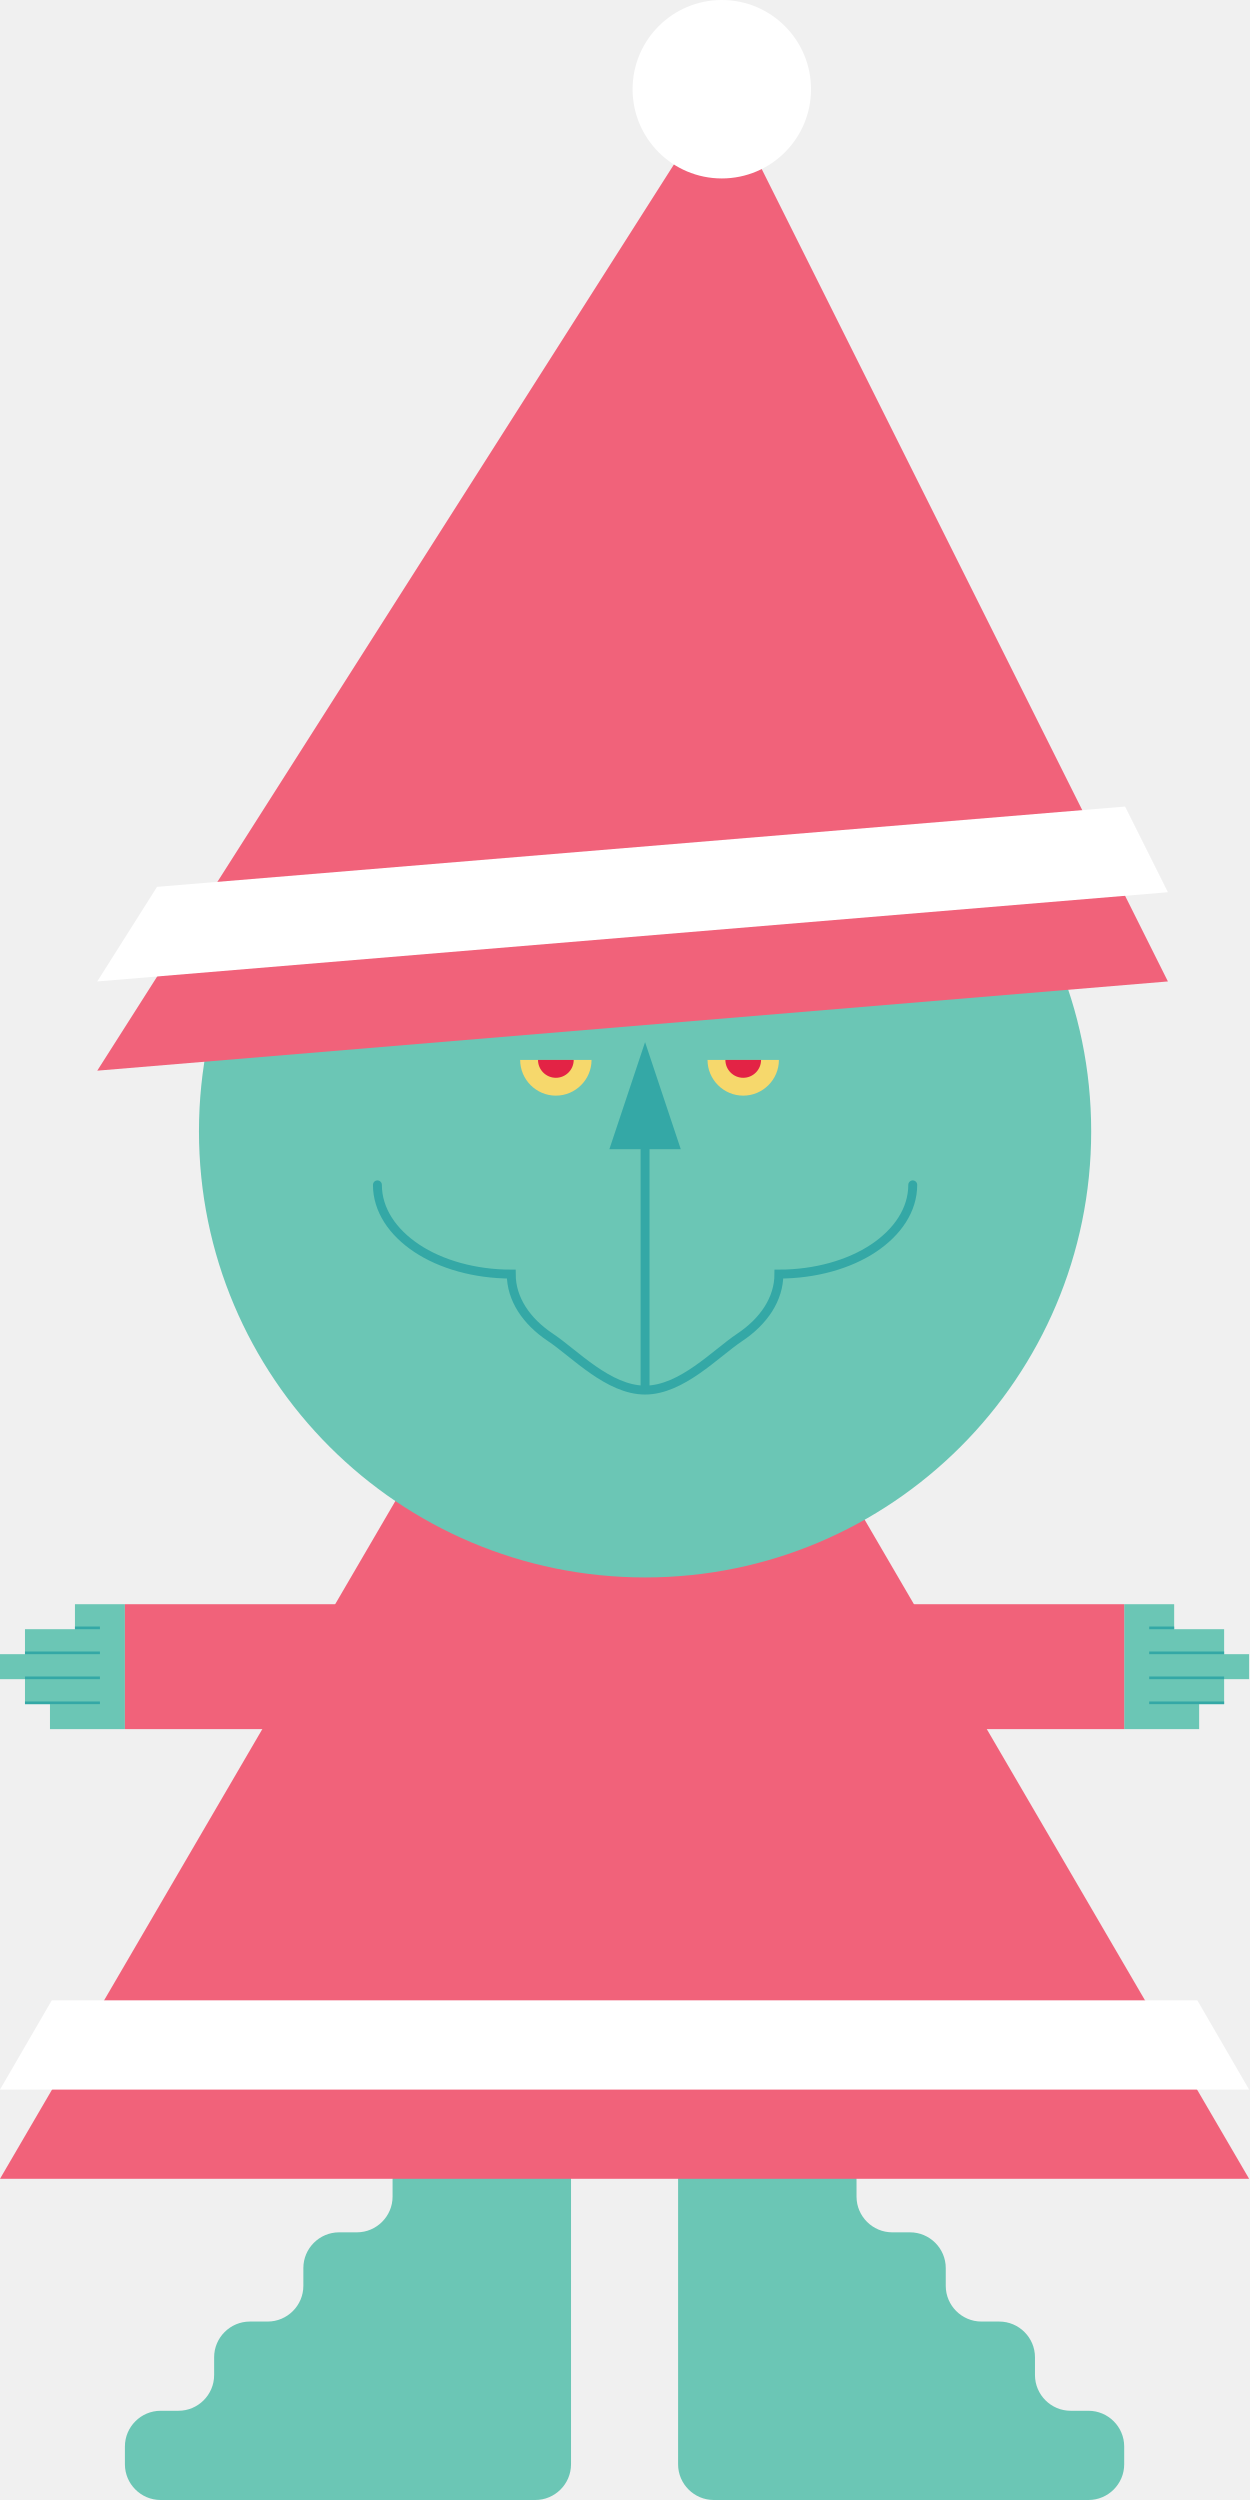
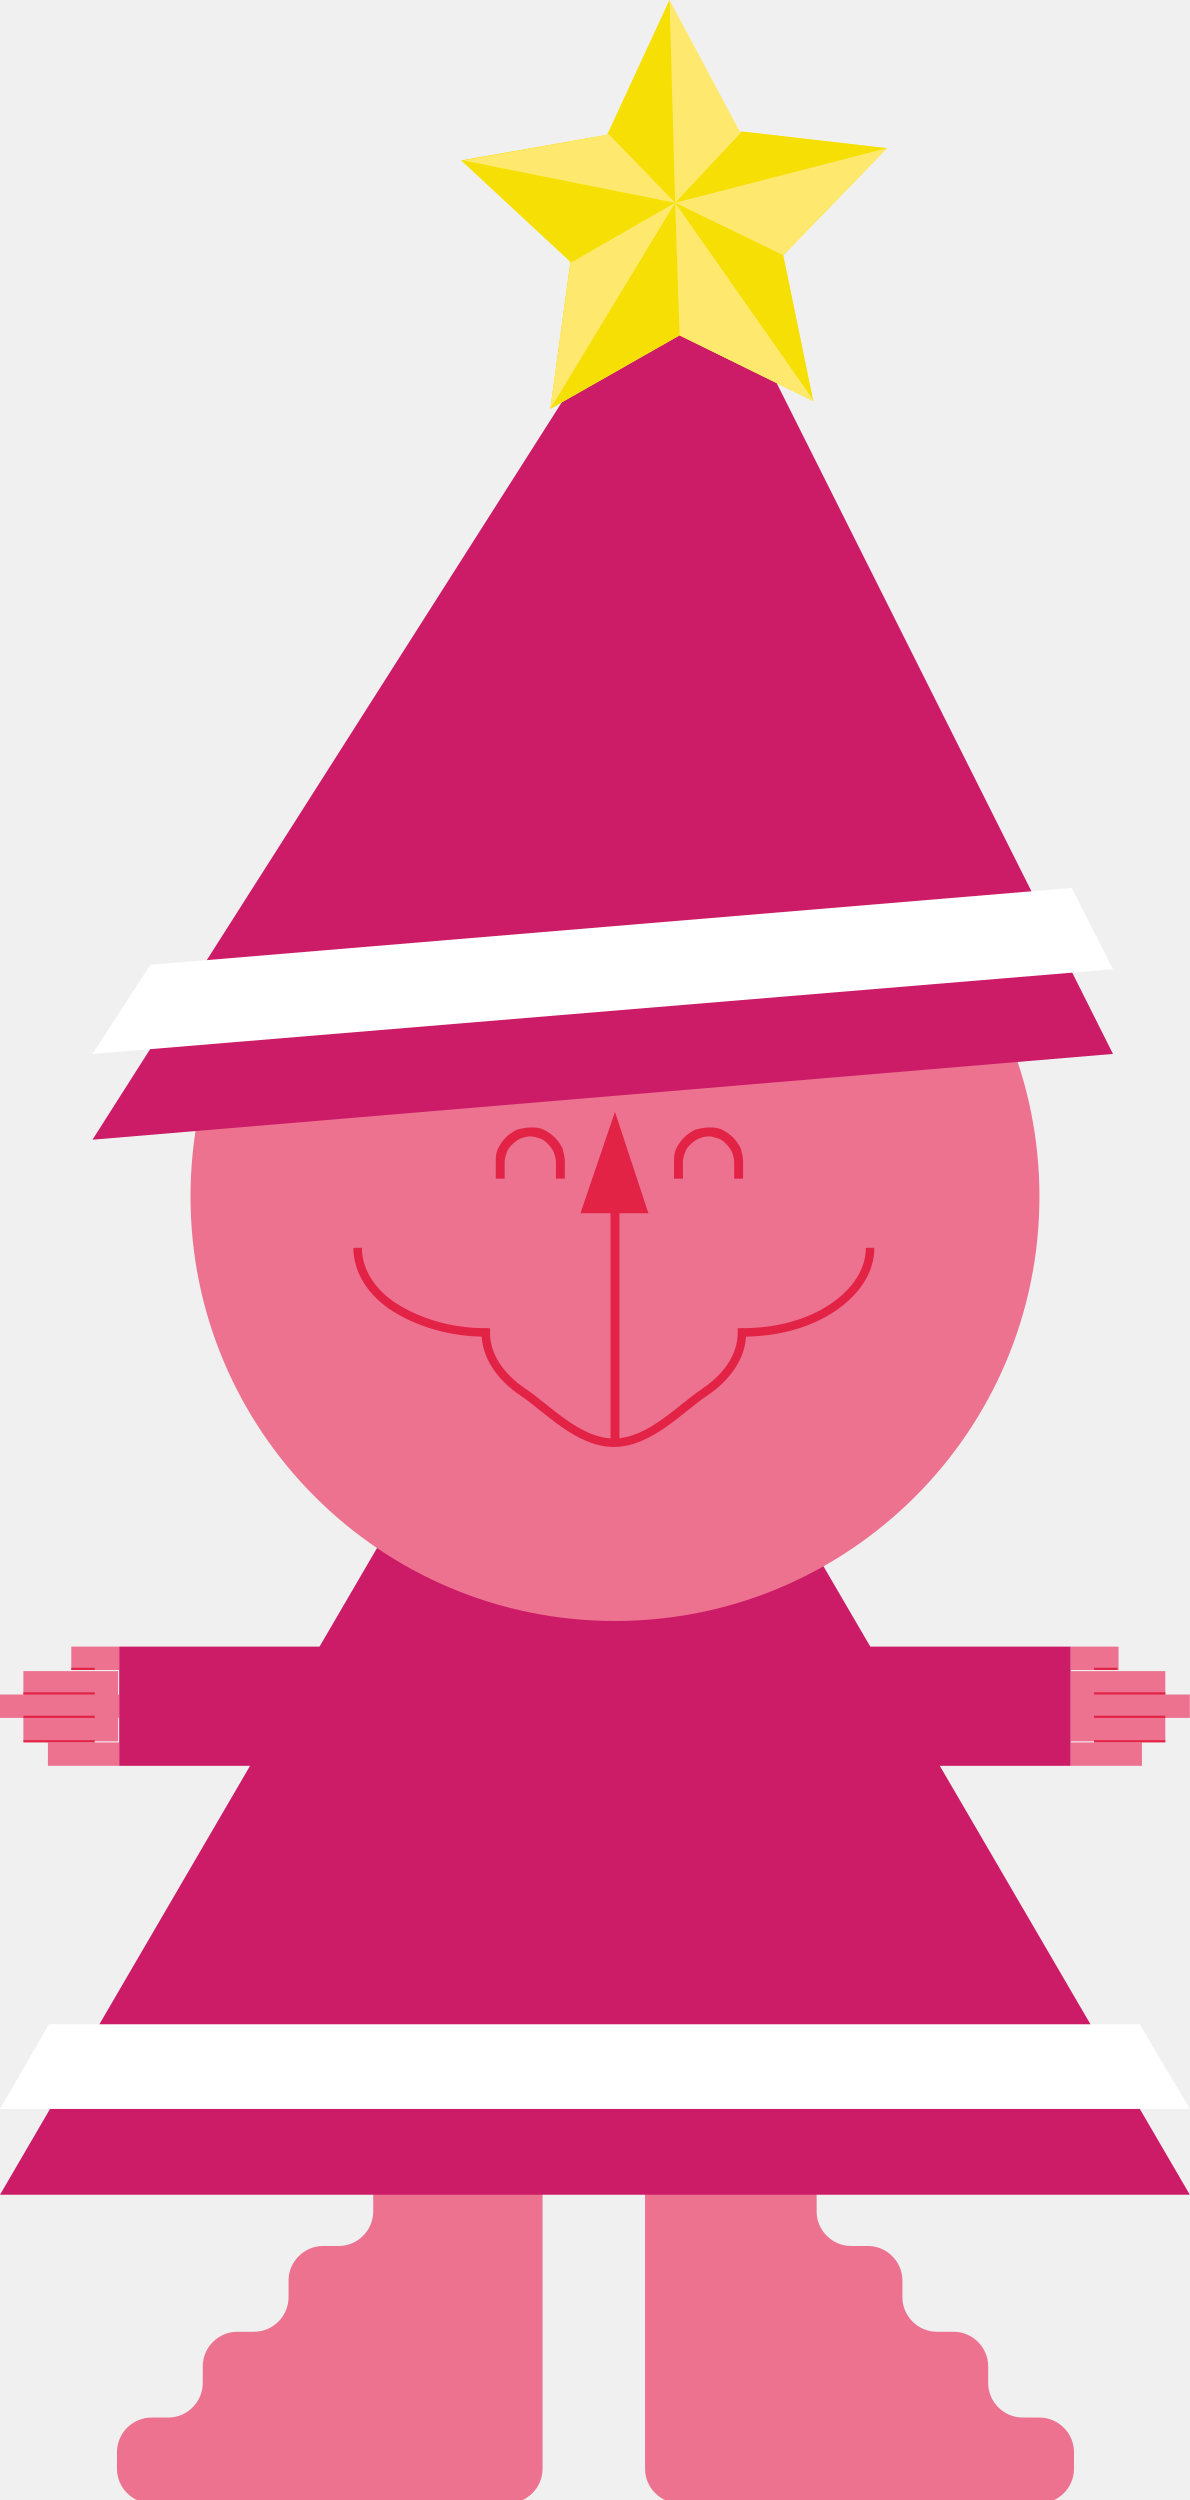
- <svg xmlns="http://www.w3.org/2000/svg" viewBox="0 0 140 280.2" enable-background="new 0 0 140 280.2">
-   <path fill="#6BC6B5" d="M126 179.8h5.6v2.8h-5.6zM126 182.6h11.2v2.8h-11.2zM126 188.2h11.2v2.8h-11.2zM126 191h8.4v2.8h-8.4zM126 185.4h14v2.8h-14z" />
-   <path fill="#34A8A6" d="M128.8 182.3h2.8v.3h-2.8zM128.8 185.1h8.4v.3h-8.4zM128.8 187.9h8.4v.3h-8.4zM128.8 190.7h8.4v.3h-8.4z" />
-   <path fill="#F1627A" d="M90.6 179.8h35.4v14h-35.4z" />
-   <path fill="#6BC6B5" d="M8.4 179.8h5.6v2.8h-5.6zM2.8 182.6h11.2v2.8h-11.2zM2.8 188.2h11.2v2.8h-11.2zM5.6 191h8.4v2.8h-8.4zM0 185.4h14v2.8h-14z" />
-   <path fill="#34A8A6" d="M8.4 182.3h2.8v.3h-2.8zM2.8 185.1h8.4v.3h-8.4zM2.8 187.9h8.4v.3h-8.4zM2.8 190.7h8.4v.3h-8.4z" />
-   <path fill="#F1627A" d="M14 179.8h35.4v14h-35.4z" />
-   <path fill="#6BC6B5" d="M48 240.2c-2.2 0-4 1.8-4 4v2c0 2.2-1.8 4-4 4h-2c-2.2 0-4 1.8-4 4v2c0 2.2-1.8 4-4 4h-2c-2.2 0-4 1.8-4 4v2c0 2.2-1.8 4-4 4h-2c-2.2 0-4 1.8-4 4v2c0 2.2 1.8 4 4 4h42c2.2 0 4-1.8 4-4v-32c0-2.2-1.8-4-4-4h-12zM92 240.2c2.2 0 4 1.8 4 4v2c0 2.2 1.8 4 4 4h2c2.2 0 4 1.8 4 4v2c0 2.2 1.8 4 4 4h2c2.2 0 4 1.8 4 4v2c0 2.2 1.8 4 4 4h2c2.2 0 4 1.8 4 4v2c0 2.2-1.8 4-4 4h-42c-2.2 0-4-1.8-4-4v-32c0-2.2 1.8-4 4-4h12z" />
-   <path fill="#F1627A" d="M0 244.2l70-120 70 120z" />
-   <path fill="#fff" d="M5.8 224.2l-5.8 10h140l-5.8-10z" />
-   <circle fill="#6BC6B5" cx="72.3" cy="126.8" r="50" />
-   <path fill="#34A8A6" d="M71.8 127h1v29h-1zM76.3 128.8h-8l4-12z" />
-   <path stroke="#34A8A6" stroke-linecap="round" stroke-miterlimit="10" d="M102.3 132.8c0 2.8-1.7 5.3-4.4 7.1s-6.5 2.9-10.6 2.9c0 2.8-1.7 5.3-4.4 7.1s-6.5 5.9-10.6 5.9-7.9-4.1-10.6-5.9c-2.7-1.8-4.4-4.3-4.4-7.1-4.1 0-7.9-1.1-10.6-2.9s-4.4-4.3-4.4-7.1" fill="none" />
-   <path fill="#F1627A" d="M10.9 120l70-110 50 100z" />
-   <path fill="#fff" d="M17.6 99.4l-6.7 10.6 120-10-4.8-9.6z" />
-   <circle fill="#fff" cx="80.9" cy="10" r="10" />
-   <path fill="#F6D86C" d="M83.3 122.8c2.2 0 4-1.8 4-4h-8c0 2.2 1.8 4 4 4z" />
-   <path fill="#E32345" d="M83.3 120.8c1.1 0 2-.9 2-2h-4c0 1.1.9 2 2 2z" />
-   <path fill="#F6D86C" d="M62.3 122.8c2.2 0 4-1.8 4-4h-8c0 2.2 1.8 4 4 4z" />
-   <path fill="#E32345" d="M62.3 120.8c1.1 0 2-.9 2-2h-4c0 1.1.9 2 2 2z" />
+ <svg xmlns="http://www.w3.org/2000/svg" viewBox="0 0 106.8 224.4" enable-background="new 0 0 106.8 224.4">
+   <path fill="#EC7290" d="M96.1 147.8h4.3v2.1h-4.3zM96.1 150h8.5v2.1h-8.5zM96.1 154.2h8.5v2.1h-8.5zM96.1 156.4h6.4v2.1h-6.4zM96.1 152.1h10.7v2.1h-10.7z" />
+   <path fill="#E22346" d="M98.2 149.7h2.1v.2h-2.1zM98.2 151.9h6.4v.2h-6.4zM98.2 154h6.4v.2h-6.4zM98.2 156.2h6.4v.2h-6.4z" />
+   <path fill="#CC1C67" d="M69.1 147.8h27v10.7h-27z" />
+   <path fill="#EC7290" d="M6.4 147.8h4.3v2.1h-4.3zM2.1 150h8.5v2.1h-8.5zM2.1 154.2h8.5v2.1h-8.5zM4.3 156.4h6.4v2.1h-6.4zM0 152.1h10.7v2.1h-10.7z" />
+   <path fill="#E22346" d="M6.4 149.7h2.1v.2h-2.1zM2.1 151.9h6.4v.2h-6.4zM2.1 154h6.4v.2h-6.4zM2.1 156.2h6.4v.2h-6.4z" />
+   <path fill="#CC1C67" d="M10.7 147.8h27v10.7h-27z" />
+   <path fill="#EC7290" d="M36.6 193.9c-1.7 0-3.1 1.4-3.1 3.1v1.5c0 1.7-1.4 3.1-3.1 3.1h-1.4c-1.7 0-3.1 1.4-3.1 3.1v1.5c0 1.7-1.4 3.1-3.1 3.1h-1.5c-1.7 0-3.1 1.4-3.1 3.1v1.5c0 1.7-1.4 3.1-3.1 3.1h-1.5c-1.7 0-3.1 1.4-3.1 3.1v1.5c0 1.7 1.4 3.1 3.1 3.1h32c1.7 0 3.1-1.4 3.1-3.1v-24.6c0-1.7-1.4-3.1-3.1-3.1h-9zM70.2 193.9c1.7 0 3.1 1.4 3.1 3.1v1.5c0 1.7 1.4 3.1 3.1 3.1h1.5c1.7 0 3.1 1.4 3.1 3.1v1.5c0 1.7 1.4 3.1 3.1 3.1h1.5c1.7 0 3.1 1.4 3.1 3.1v1.5c0 1.7 1.4 3.1 3.1 3.1h1.5c1.7 0 3.1 1.4 3.1 3.1v1.5c0 1.7-1.4 3.1-3.1 3.1h-32.3c-1.7 0-3.1-1.4-3.1-3.1v-24.6c0-1.7 1.4-3.1 3.1-3.1h9.2z" />
+   <path fill="#CC1C67" d="M0 197l53.4-91.6 53.4 91.6z" />
+   <path fill="#fff" d="M4.4 181.7l-4.4 7.6h106.8l-4.5-7.6z" />
+   <circle fill="#EC7290" cx="55.2" cy="107.4" r="38.1" />
+   <path fill="#E22346" d="M54.8 107.6h.8v22.1h-.8zM58.2 108.9h-6.1l3.1-9.1z" />
+   <path stroke="#E22346" stroke-width=".763" stroke-miterlimit="10" d="M78.1 112c0 2.1-1.3 4-3.4 5.4s-4.9 2.2-8.1 2.2c0 2.1-1.3 4-3.4 5.4-2.1 1.4-4.9 4.5-8.1 4.5s-6-3.1-8.1-4.5c-2.1-1.4-3.4-3.3-3.4-5.4-3.2 0-6-.9-8.1-2.2s-3.4-3.3-3.4-5.4" fill="none" />
+   <g fill="#E22346">
+     <path d="M61.3 104.3c0-.3.1-.6.2-.9.1-.3.3-.5.5-.7.2-.2.5-.4.7-.5.3-.1.6-.2.9-.2s.6.1.9.2c.3.1.5.3.7.5.2.2.4.5.5.7.1.3.2.6.2.9v1.5h.8v-1.5c0-.4-.1-.8-.2-1.2-.2-.4-.4-.7-.7-1-.3-.3-.6-.5-1-.7-.4-.2-.8-.2-1.2-.2-.4 0-.8.1-1.2.2-.4.2-.7.4-1 .7-.3.3-.5.6-.7 1-.2.4-.2.8-.2 1.2v1.5h.8v-1.5zM45.3 104.3c0-.3.1-.6.2-.9.1-.3.3-.5.5-.7.2-.2.5-.4.7-.5.3-.1.6-.2.9-.2s.6.1.9.2c.3.1.5.3.7.5.2.2.4.5.5.7.1.3.2.6.2.9v1.5h.8v-1.5c0-.4-.1-.8-.2-1.2-.2-.4-.4-.7-.7-1-.3-.3-.6-.5-1-.7-.4-.2-.8-.2-1.2-.2-.4 0-.8.1-1.2.2-.4.2-.7.4-1 .7-.3.3-.5.6-.7 1-.2.4-.2.8-.2 1.2v1.5h.8v-1.5z" />
+   </g>
+   <path fill="#CC1C67" d="M8.3 102.3l53.4-83.9 38.2 76.2z" />
+   <path fill="#fff" d="M13.5 86.6l-5.2 8 91.6-7.6-3.7-7.3z" />
+   <path fill="#FEE96E" d="M61 30.1l-11.6 6.6 1.8-13.2-9.8-9.1 13.1-2.3 5.6-12.1 6.3 11.8 13.2 1.5-9.3 9.6 2.7 13.1z" />
+   <path fill="#F5DF04" d="M79.6 13.3l-13-1.5-6 6.4-.5-18.2-5.6 12.1-13.1 2.3 9.8 9.1-1.8 13.2 11.6-6.6 12 5.9-2.7-13.1z" />
+   <path fill="#FEE96E" d="M70.3 22.9l9.3-9.6-19 4.9zM61 30.1l12 5.9v-.1l-12.4-17.7zM51.2 23.6l-1.8 13.1 11.2-18.5zM60.6 18.2l-6-6.2-.1.1-12.9 2.3z" />
</svg>
